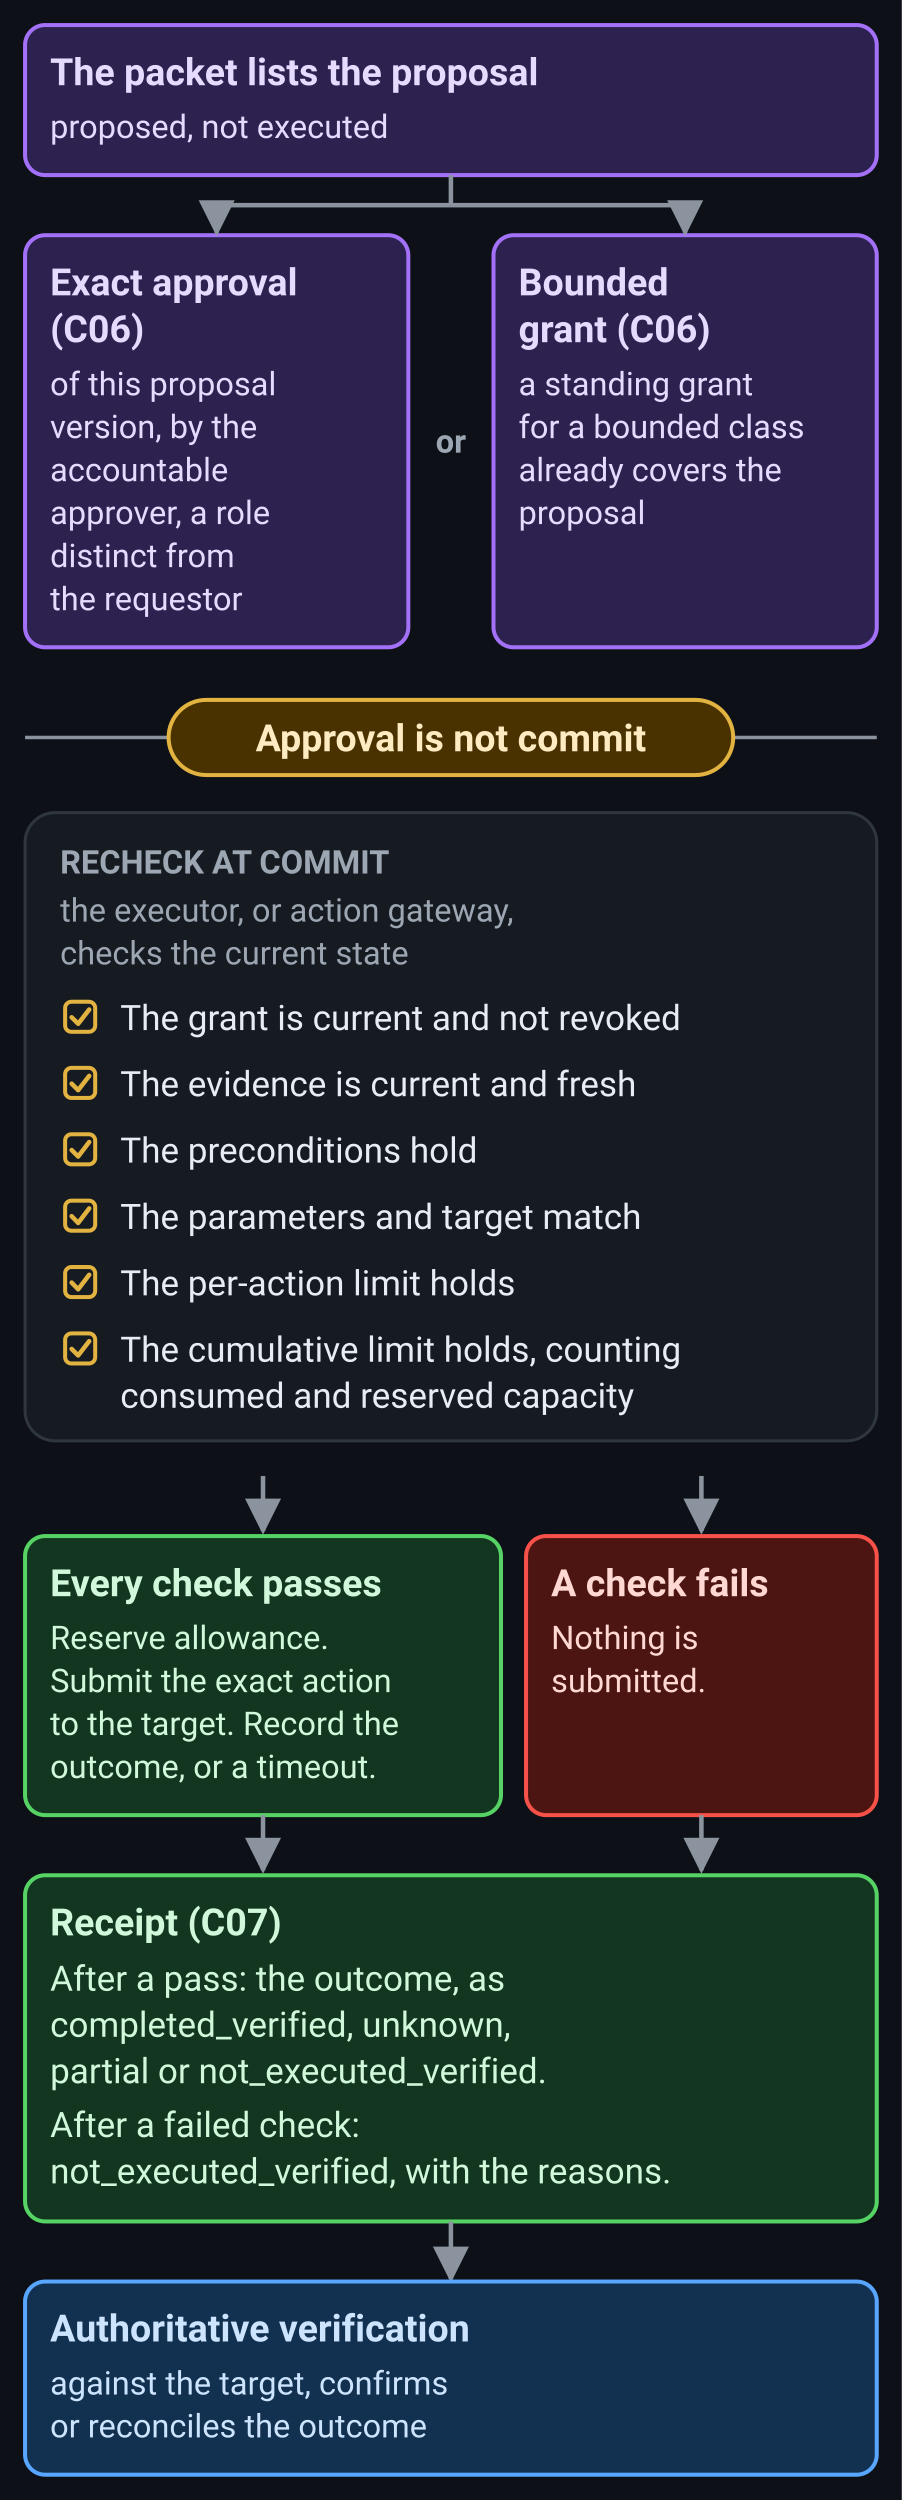
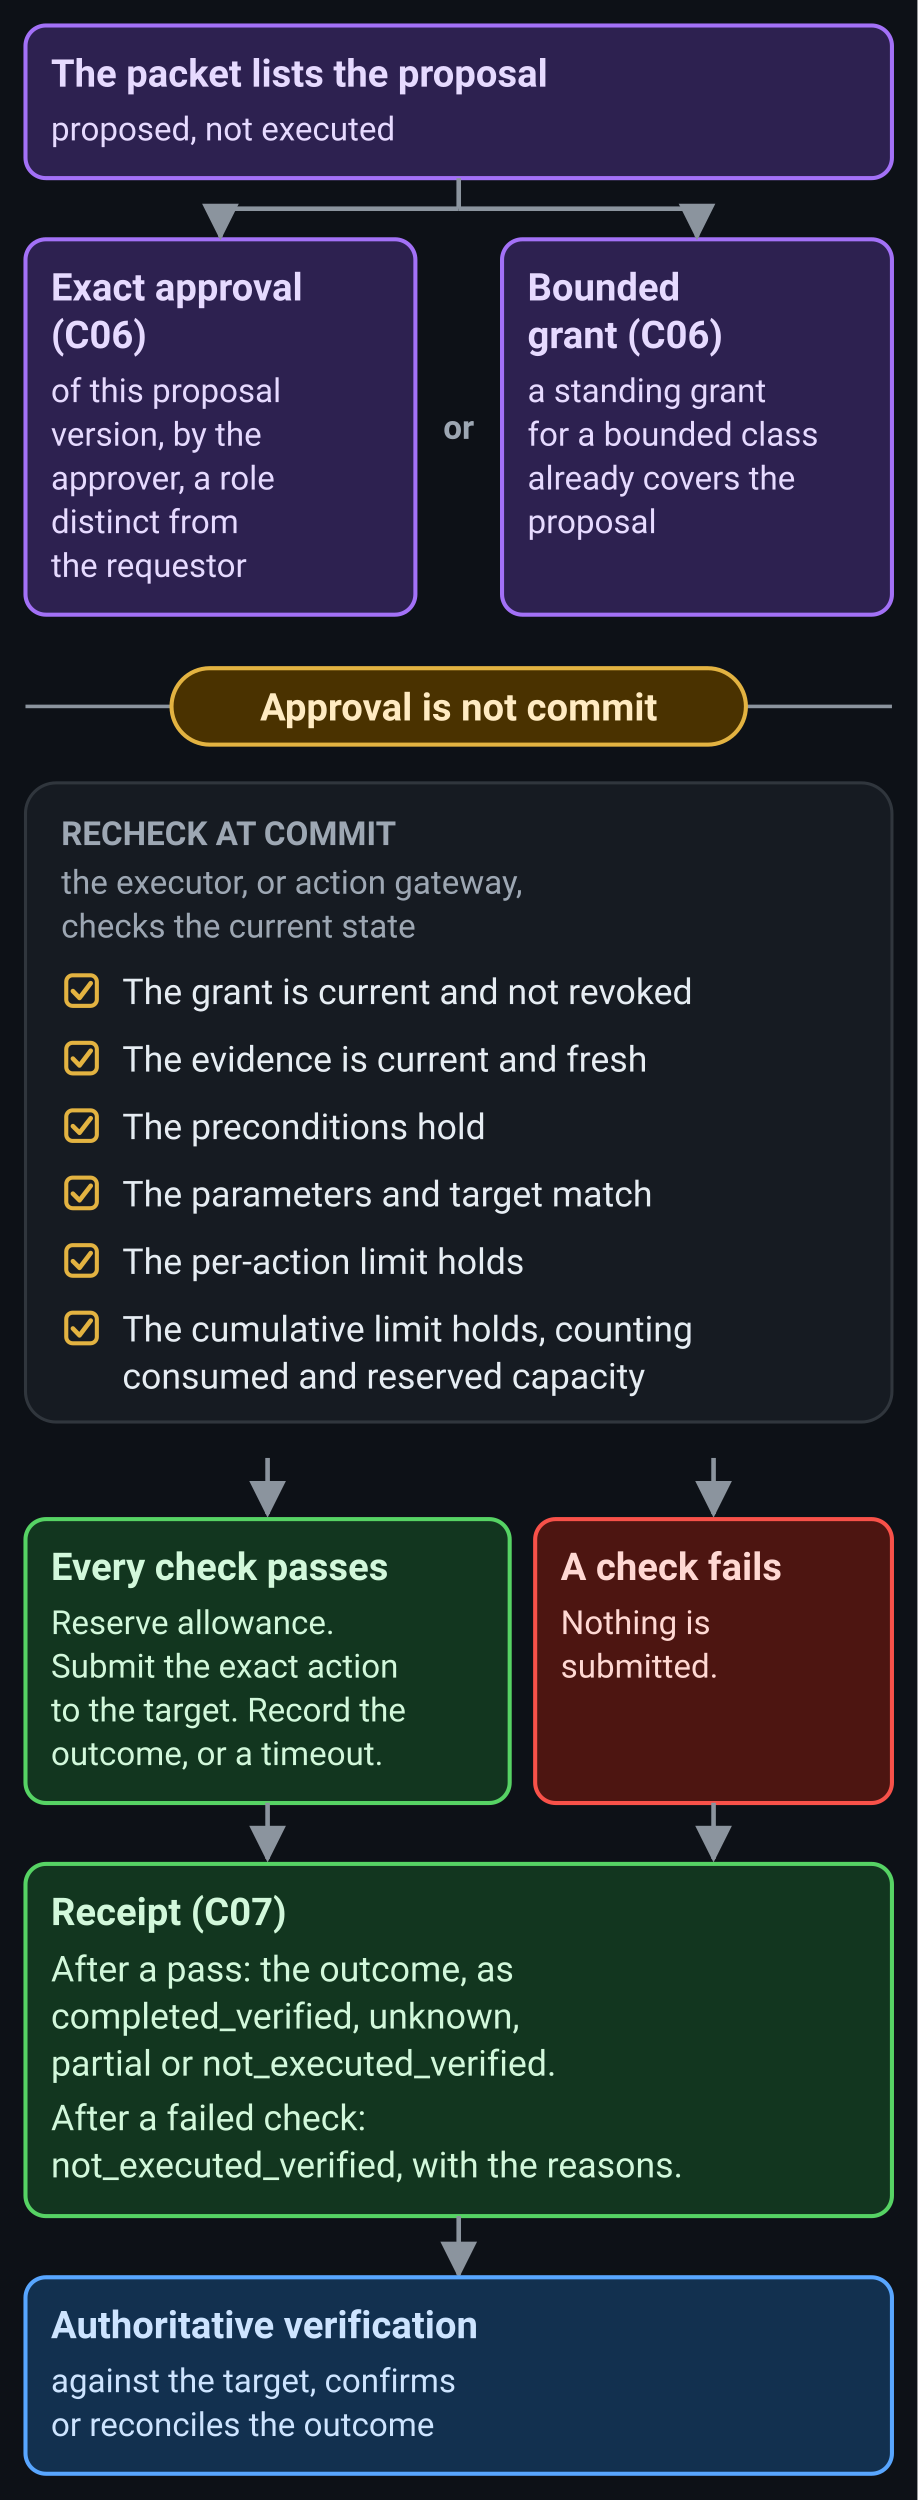
- <svg xmlns="http://www.w3.org/2000/svg" viewBox="0 0 360 998" width="360" height="998" role="img" aria-labelledby="t d" font-family="-apple-system, 'Segoe UI', Roboto, Helvetica, Arial, sans-serif">
+ <svg xmlns="http://www.w3.org/2000/svg" viewBox="0 0 360 981" width="360" height="981" role="img" aria-labelledby="t d" font-family="-apple-system, 'Segoe UI', Roboto, Helvetica, Arial, sans-serif">
  <defs>
    <marker id="arr" viewBox="0 0 10 10" refX="9" refY="5" markerWidth="8" markerHeight="8" orient="auto-start-reverse">
      <path d="M0 0 L10 5 L0 10 z" fill="#8b949e" />
    </marker>
    <marker id="arrs" viewBox="0 0 10 10" refX="9" refY="5" markerWidth="5.5" markerHeight="5.5" orient="auto-start-reverse">
      <path d="M0 0 L10 5 L0 10 z" fill="#8b949e" />
    </marker>
  </defs>
-   <rect width="360" height="998" fill="#0d1117" />
+   <rect width="360" height="981" fill="#0d1117" />
  <rect x="10.0" y="10.0" width="340.0" height="59.9" rx="8" fill="#2D2150" stroke="#A371F7" stroke-width="1.6" />
  <text x="20.0" y="34.0" font-size="15" text-anchor="start" font-weight="700" fill="#E6DAFF">The packet lists the proposal</text>
  <text x="20.0" y="55.1" font-size="13" text-anchor="start" fill="#E6DAFF">proposed, not executed</text>
-   <rect x="10.0" y="93.9" width="153.0" height="164.5" rx="8" fill="#2D2150" stroke="#A371F7" stroke-width="1.6" />
+   <rect x="10.0" y="93.9" width="153.0" height="147.3" rx="8" fill="#2D2150" stroke="#A371F7" stroke-width="1.6" />
  <text x="20.0" y="117.9" font-size="15" text-anchor="start" font-weight="700" fill="#E6DAFF">Exact approval</text>
  <text x="20.0" y="136.6" font-size="15" text-anchor="start" font-weight="700" fill="#E6DAFF">(C06)</text>
  <text x="20.0" y="157.8" font-size="13" text-anchor="start" fill="#E6DAFF">of this proposal</text>
  <text x="20.0" y="174.9" font-size="13" text-anchor="start" fill="#E6DAFF">version, by the</text>
-   <text x="20.0" y="192.1" font-size="13" text-anchor="start" fill="#E6DAFF">accountable</text>
-   <text x="20.0" y="209.2" font-size="13" text-anchor="start" fill="#E6DAFF">approver, a role</text>
-   <text x="20.0" y="226.4" font-size="13" text-anchor="start" fill="#E6DAFF">distinct from</text>
-   <text x="20.0" y="243.6" font-size="13" text-anchor="start" fill="#E6DAFF">the requestor</text>
-   <rect x="197.0" y="93.9" width="153.0" height="164.5" rx="8" fill="#2D2150" stroke="#A371F7" stroke-width="1.6" />
+   <text x="20.0" y="192.1" font-size="13" text-anchor="start" fill="#E6DAFF">approver, a role</text>
+   <text x="20.0" y="209.2" font-size="13" text-anchor="start" fill="#E6DAFF">distinct from</text>
+   <text x="20.0" y="226.4" font-size="13" text-anchor="start" fill="#E6DAFF">the requestor</text>
+   <rect x="197.0" y="93.9" width="153.0" height="147.3" rx="8" fill="#2D2150" stroke="#A371F7" stroke-width="1.6" />
  <text x="207.0" y="117.9" font-size="15" text-anchor="start" font-weight="700" fill="#E6DAFF">Bounded</text>
  <text x="207.0" y="136.6" font-size="15" text-anchor="start" font-weight="700" fill="#E6DAFF">grant (C06)</text>
  <text x="207.0" y="157.8" font-size="13" text-anchor="start" fill="#E6DAFF">a standing grant</text>
  <text x="207.0" y="174.9" font-size="13" text-anchor="start" fill="#E6DAFF">for a bounded class</text>
  <text x="207.0" y="192.1" font-size="13" text-anchor="start" fill="#E6DAFF">already covers the</text>
  <text x="207.0" y="209.2" font-size="13" text-anchor="start" fill="#E6DAFF">proposal</text>
  <path d="M180.0 69.9 L180.0 81.9" fill="none" stroke="#8b949e" stroke-width="1.8" />
  <path d="M180.0 81.9 L86.5 81.9 L86.5 92.9" fill="none" stroke="#8b949e" stroke-width="1.8" marker-end="url(#arr)" />
  <path d="M180.0 81.9 L273.5 81.9 L273.5 92.9" fill="none" stroke="#8b949e" stroke-width="1.8" marker-end="url(#arr)" />
-   <text x="180.0" y="180.7" font-size="13" text-anchor="middle" font-weight="700" fill="#9da7b3">or</text>
-   <path d="M10.0 294.4 L350.0 294.4" fill="none" stroke="#8b949e" stroke-width="1.4" />
-   <rect x="67.3" y="279.4" width="225.4" height="30.0" rx="15" fill="#4A3200" stroke="#E3B341" stroke-width="1.6" />
-   <text x="180.0" y="299.9" font-size="15" text-anchor="middle" font-weight="700" fill="#FFEBC2">Approval is not commit</text>
-   <rect x="10.0" y="324.4" width="340.0" height="250.8" rx="12" fill="#161b22" stroke="#30363d" stroke-width="1.2" />
-   <text x="24.0" y="348.7" font-size="13" text-anchor="start" font-weight="700" fill="#9da7b3">RECHECK AT COMMIT</text>
-   <text x="24.0" y="367.9" font-size="13" text-anchor="start" fill="#9da7b3">the executor, or action gateway,</text>
-   <text x="24.0" y="385.0" font-size="13" text-anchor="start" fill="#9da7b3">checks the current state</text>
-   <text x="48.0" y="411.2" font-size="14" text-anchor="start" fill="#e6edf3">The grant is current and not revoked</text>
-   <rect x="26.0" y="399.9" width="12" height="12" rx="2.5" fill="none" stroke="#E3B341" stroke-width="1.6" />
-   <path d="M28.6 406.1 L31.2 408.7 L35.6 403.0" fill="none" stroke="#E3B341" stroke-width="1.8" stroke-linecap="round" stroke-linejoin="round" />
-   <text x="48.0" y="437.6" font-size="14" text-anchor="start" fill="#e6edf3">The evidence is current and fresh</text>
-   <rect x="26.0" y="426.3" width="12" height="12" rx="2.5" fill="none" stroke="#E3B341" stroke-width="1.6" />
-   <path d="M28.6 432.6 L31.2 435.2 L35.6 429.5" fill="none" stroke="#E3B341" stroke-width="1.8" stroke-linecap="round" stroke-linejoin="round" />
-   <text x="48.0" y="464.1" font-size="14" text-anchor="start" fill="#e6edf3">The preconditions hold</text>
-   <rect x="26.0" y="452.8" width="12" height="12" rx="2.5" fill="none" stroke="#E3B341" stroke-width="1.6" />
-   <path d="M28.6 459.1 L31.2 461.7 L35.6 455.9" fill="none" stroke="#E3B341" stroke-width="1.8" stroke-linecap="round" stroke-linejoin="round" />
-   <text x="48.0" y="490.6" font-size="14" text-anchor="start" fill="#e6edf3">The parameters and target match</text>
-   <rect x="26.0" y="479.3" width="12" height="12" rx="2.5" fill="none" stroke="#E3B341" stroke-width="1.6" />
-   <path d="M28.6 485.5 L31.2 488.2 L35.6 482.4" fill="none" stroke="#E3B341" stroke-width="1.8" stroke-linecap="round" stroke-linejoin="round" />
-   <text x="48.0" y="517.1" font-size="14" text-anchor="start" fill="#e6edf3">The per-action limit holds</text>
-   <rect x="26.0" y="505.8" width="12" height="12" rx="2.5" fill="none" stroke="#E3B341" stroke-width="1.6" />
-   <path d="M28.6 512.0 L31.2 514.7 L35.6 508.9" fill="none" stroke="#E3B341" stroke-width="1.8" stroke-linecap="round" stroke-linejoin="round" />
-   <text x="48.0" y="543.6" font-size="14" text-anchor="start" fill="#e6edf3">The cumulative limit holds, counting</text>
-   <text x="48.0" y="562.0" font-size="14" text-anchor="start" fill="#e6edf3">consumed and reserved capacity</text>
-   <rect x="26.0" y="532.3" width="12" height="12" rx="2.5" fill="none" stroke="#E3B341" stroke-width="1.6" />
-   <path d="M28.6 538.5 L31.2 541.1 L35.6 535.4" fill="none" stroke="#E3B341" stroke-width="1.8" stroke-linecap="round" stroke-linejoin="round" />
-   <path d="M105.0 589.2 L105.0 611.2" fill="none" stroke="#8b949e" stroke-width="1.8" marker-end="url(#arr)" />
-   <path d="M280.0 589.2 L280.0 611.2" fill="none" stroke="#8b949e" stroke-width="1.8" marker-end="url(#arr)" />
-   <rect x="10.0" y="613.2" width="190.0" height="111.4" rx="8" fill="#12361F" stroke="#56D364" stroke-width="1.6" />
-   <text x="20.0" y="637.2" font-size="15" text-anchor="start" font-weight="700" fill="#D2F8DB">Every check passes</text>
-   <text x="20.0" y="658.3" font-size="13" text-anchor="start" fill="#D2F8DB">Reserve allowance.</text>
-   <text x="20.0" y="675.5" font-size="13" text-anchor="start" fill="#D2F8DB">Submit the exact action</text>
-   <text x="20.0" y="692.6" font-size="13" text-anchor="start" fill="#D2F8DB">to the target. Record the</text>
-   <text x="20.0" y="709.8" font-size="13" text-anchor="start" fill="#D2F8DB">outcome, or a timeout.</text>
-   <rect x="210.0" y="613.2" width="140.0" height="111.4" rx="8" fill="#4D1511" stroke="#F85149" stroke-width="1.6" />
-   <text x="220.0" y="637.2" font-size="15" text-anchor="start" font-weight="700" fill="#FFD8D3">A check fails</text>
-   <text x="220.0" y="658.3" font-size="13" text-anchor="start" fill="#FFD8D3">Nothing is</text>
-   <text x="220.0" y="675.5" font-size="13" text-anchor="start" fill="#FFD8D3">submitted.</text>
-   <path d="M105.0 724.6 L105.0 746.6" fill="none" stroke="#8b949e" stroke-width="1.8" marker-end="url(#arr)" />
-   <path d="M280.0 724.6 L280.0 746.6" fill="none" stroke="#8b949e" stroke-width="1.8" marker-end="url(#arr)" />
-   <rect x="10.0" y="748.6" width="340.0" height="138.2" rx="8" fill="#12361F" stroke="#56D364" stroke-width="1.6" />
-   <text x="20.0" y="772.6" font-size="15" text-anchor="start" font-weight="700" fill="#D2F8DB">Receipt (C07)</text>
-   <text x="20.0" y="794.7" font-size="14" text-anchor="start" fill="#D2F8DB">After a pass: the outcome, as</text>
-   <text x="20.0" y="813.1" font-size="14" text-anchor="start" fill="#D2F8DB">completed_verified, unknown,</text>
-   <text x="20.0" y="831.6" font-size="14" text-anchor="start" fill="#D2F8DB">partial or not_executed_verified.</text>
-   <text x="20.0" y="853.1" font-size="14" text-anchor="start" fill="#D2F8DB">After a failed check:</text>
-   <text x="20.0" y="871.6" font-size="14" text-anchor="start" fill="#D2F8DB">not_executed_verified, with the reasons.</text>
-   <path d="M180.0 886.8 L180.0 909.8" fill="none" stroke="#8b949e" stroke-width="1.8" marker-end="url(#arr)" />
-   <rect x="10.0" y="910.8" width="340.0" height="77.1" rx="8" fill="#12304F" stroke="#58A6FF" stroke-width="1.6" />
-   <text x="20.0" y="934.7" font-size="15" text-anchor="start" font-weight="700" fill="#CDE4FF">Authoritative verification</text>
-   <text x="20.0" y="955.9" font-size="13" text-anchor="start" fill="#CDE4FF">against the target, confirms</text>
-   <text x="20.0" y="973.0" font-size="13" text-anchor="start" fill="#CDE4FF">or reconciles the outcome</text>
+   <text x="180.0" y="172.2" font-size="13" text-anchor="middle" font-weight="700" fill="#9da7b3">or</text>
+   <path d="M10.0 277.2 L350.0 277.2" fill="none" stroke="#8b949e" stroke-width="1.4" />
+   <rect x="67.3" y="262.2" width="225.4" height="30.0" rx="15" fill="#4A3200" stroke="#E3B341" stroke-width="1.6" />
+   <text x="180.0" y="282.7" font-size="15" text-anchor="middle" font-weight="700" fill="#FFEBC2">Approval is not commit</text>
+   <rect x="10.0" y="307.2" width="340.0" height="250.8" rx="12" fill="#161b22" stroke="#30363d" stroke-width="1.2" />
+   <text x="24.0" y="331.6" font-size="13" text-anchor="start" font-weight="700" fill="#9da7b3">RECHECK AT COMMIT</text>
+   <text x="24.0" y="350.7" font-size="13" text-anchor="start" fill="#9da7b3">the executor, or action gateway,</text>
+   <text x="24.0" y="367.9" font-size="13" text-anchor="start" fill="#9da7b3">checks the current state</text>
+   <text x="48.0" y="394.0" font-size="14" text-anchor="start" fill="#e6edf3">The grant is current and not revoked</text>
+   <rect x="26.0" y="382.7" width="12" height="12" rx="2.5" fill="none" stroke="#E3B341" stroke-width="1.6" />
+   <path d="M28.6 388.9 L31.2 391.6 L35.6 385.8" fill="none" stroke="#E3B341" stroke-width="1.8" stroke-linecap="round" stroke-linejoin="round" />
+   <text x="48.0" y="420.5" font-size="14" text-anchor="start" fill="#e6edf3">The evidence is current and fresh</text>
+   <rect x="26.0" y="409.2" width="12" height="12" rx="2.5" fill="none" stroke="#E3B341" stroke-width="1.6" />
+   <path d="M28.6 415.4 L31.2 418.1 L35.6 412.3" fill="none" stroke="#E3B341" stroke-width="1.8" stroke-linecap="round" stroke-linejoin="round" />
+   <text x="48.0" y="447.0" font-size="14" text-anchor="start" fill="#e6edf3">The preconditions hold</text>
+   <rect x="26.0" y="435.7" width="12" height="12" rx="2.5" fill="none" stroke="#E3B341" stroke-width="1.6" />
+   <path d="M28.6 441.9 L31.2 444.5 L35.6 438.8" fill="none" stroke="#E3B341" stroke-width="1.8" stroke-linecap="round" stroke-linejoin="round" />
+   <text x="48.0" y="473.4" font-size="14" text-anchor="start" fill="#e6edf3">The parameters and target match</text>
+   <rect x="26.0" y="462.1" width="12" height="12" rx="2.5" fill="none" stroke="#E3B341" stroke-width="1.6" />
+   <path d="M28.6 468.4 L31.2 471.0 L35.6 465.3" fill="none" stroke="#E3B341" stroke-width="1.8" stroke-linecap="round" stroke-linejoin="round" />
+   <text x="48.0" y="499.9" font-size="14" text-anchor="start" fill="#e6edf3">The per-action limit holds</text>
+   <rect x="26.0" y="488.6" width="12" height="12" rx="2.5" fill="none" stroke="#E3B341" stroke-width="1.6" />
+   <path d="M28.6 494.9 L31.2 497.5 L35.6 491.7" fill="none" stroke="#E3B341" stroke-width="1.8" stroke-linecap="round" stroke-linejoin="round" />
+   <text x="48.0" y="526.4" font-size="14" text-anchor="start" fill="#e6edf3">The cumulative limit holds, counting</text>
+   <text x="48.0" y="544.9" font-size="14" text-anchor="start" fill="#e6edf3">consumed and reserved capacity</text>
+   <rect x="26.0" y="515.1" width="12" height="12" rx="2.5" fill="none" stroke="#E3B341" stroke-width="1.6" />
+   <path d="M28.6 521.3 L31.2 524.0 L35.6 518.2" fill="none" stroke="#E3B341" stroke-width="1.8" stroke-linecap="round" stroke-linejoin="round" />
+   <path d="M105.0 572.1 L105.0 594.1" fill="none" stroke="#8b949e" stroke-width="1.8" marker-end="url(#arr)" />
+   <path d="M280.0 572.1 L280.0 594.1" fill="none" stroke="#8b949e" stroke-width="1.8" marker-end="url(#arr)" />
+   <rect x="10.0" y="596.1" width="190.0" height="111.4" rx="8" fill="#12361F" stroke="#56D364" stroke-width="1.6" />
+   <text x="20.0" y="620.0" font-size="15" text-anchor="start" font-weight="700" fill="#D2F8DB">Every check passes</text>
+   <text x="20.0" y="641.2" font-size="13" text-anchor="start" fill="#D2F8DB">Reserve allowance.</text>
+   <text x="20.0" y="658.3" font-size="13" text-anchor="start" fill="#D2F8DB">Submit the exact action</text>
+   <text x="20.0" y="675.5" font-size="13" text-anchor="start" fill="#D2F8DB">to the target. Record the</text>
+   <text x="20.0" y="692.6" font-size="13" text-anchor="start" fill="#D2F8DB">outcome, or a timeout.</text>
+   <rect x="210.0" y="596.1" width="140.0" height="111.4" rx="8" fill="#4D1511" stroke="#F85149" stroke-width="1.6" />
+   <text x="220.0" y="620.0" font-size="15" text-anchor="start" font-weight="700" fill="#FFD8D3">A check fails</text>
+   <text x="220.0" y="641.2" font-size="13" text-anchor="start" fill="#FFD8D3">Nothing is</text>
+   <text x="220.0" y="658.3" font-size="13" text-anchor="start" fill="#FFD8D3">submitted.</text>
+   <path d="M105.0 707.4 L105.0 729.4" fill="none" stroke="#8b949e" stroke-width="1.8" marker-end="url(#arr)" />
+   <path d="M280.0 707.4 L280.0 729.4" fill="none" stroke="#8b949e" stroke-width="1.8" marker-end="url(#arr)" />
+   <rect x="10.0" y="731.4" width="340.0" height="138.2" rx="8" fill="#12361F" stroke="#56D364" stroke-width="1.6" />
+   <text x="20.0" y="755.4" font-size="15" text-anchor="start" font-weight="700" fill="#D2F8DB">Receipt (C07)</text>
+   <text x="20.0" y="777.5" font-size="14" text-anchor="start" fill="#D2F8DB">After a pass: the outcome, as</text>
+   <text x="20.0" y="796.0" font-size="14" text-anchor="start" fill="#D2F8DB">completed_verified, unknown,</text>
+   <text x="20.0" y="814.5" font-size="14" text-anchor="start" fill="#D2F8DB">partial or not_executed_verified.</text>
+   <text x="20.0" y="835.9" font-size="14" text-anchor="start" fill="#D2F8DB">After a failed check:</text>
+   <text x="20.0" y="854.4" font-size="14" text-anchor="start" fill="#D2F8DB">not_executed_verified, with the reasons.</text>
+   <path d="M180.0 869.6 L180.0 892.6" fill="none" stroke="#8b949e" stroke-width="1.8" marker-end="url(#arr)" />
+   <rect x="10.0" y="893.6" width="340.0" height="77.1" rx="8" fill="#12304F" stroke="#58A6FF" stroke-width="1.6" />
+   <text x="20.0" y="917.5" font-size="15" text-anchor="start" font-weight="700" fill="#CDE4FF">Authoritative verification</text>
+   <text x="20.0" y="938.7" font-size="13" text-anchor="start" fill="#CDE4FF">against the target, confirms</text>
+   <text x="20.0" y="955.9" font-size="13" text-anchor="start" fill="#CDE4FF">or reconciles the outcome</text>
</svg>
